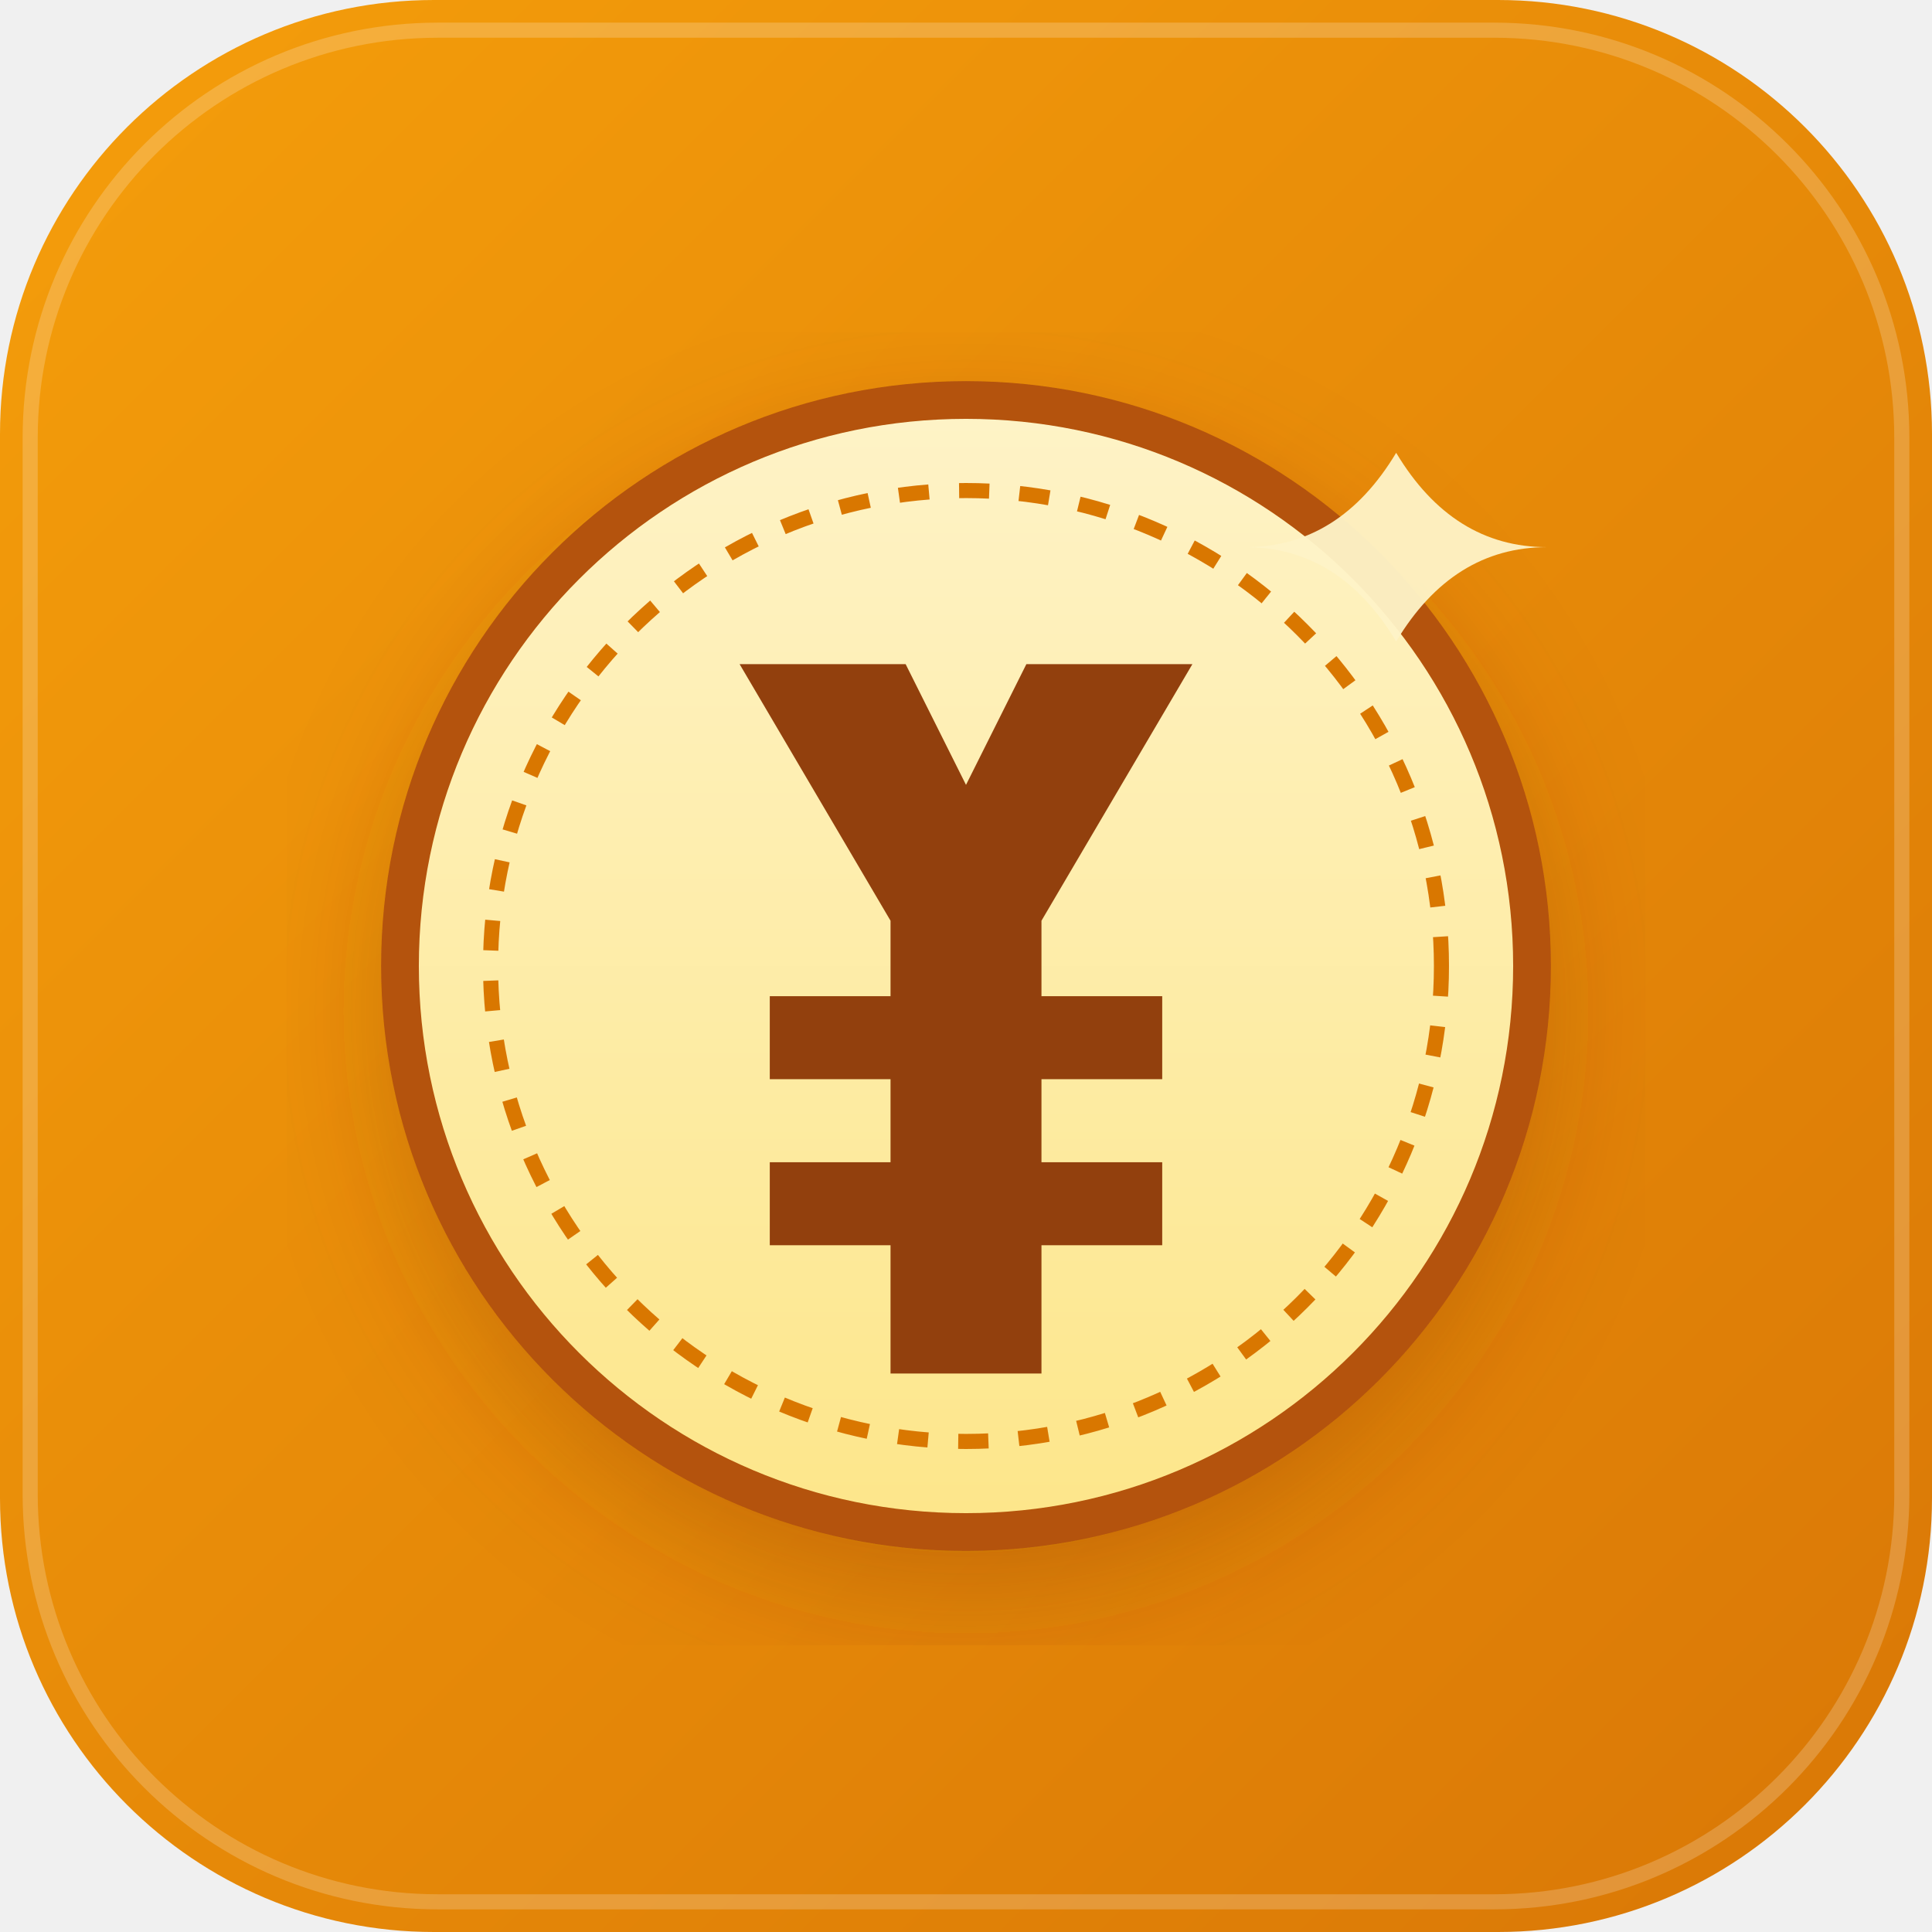
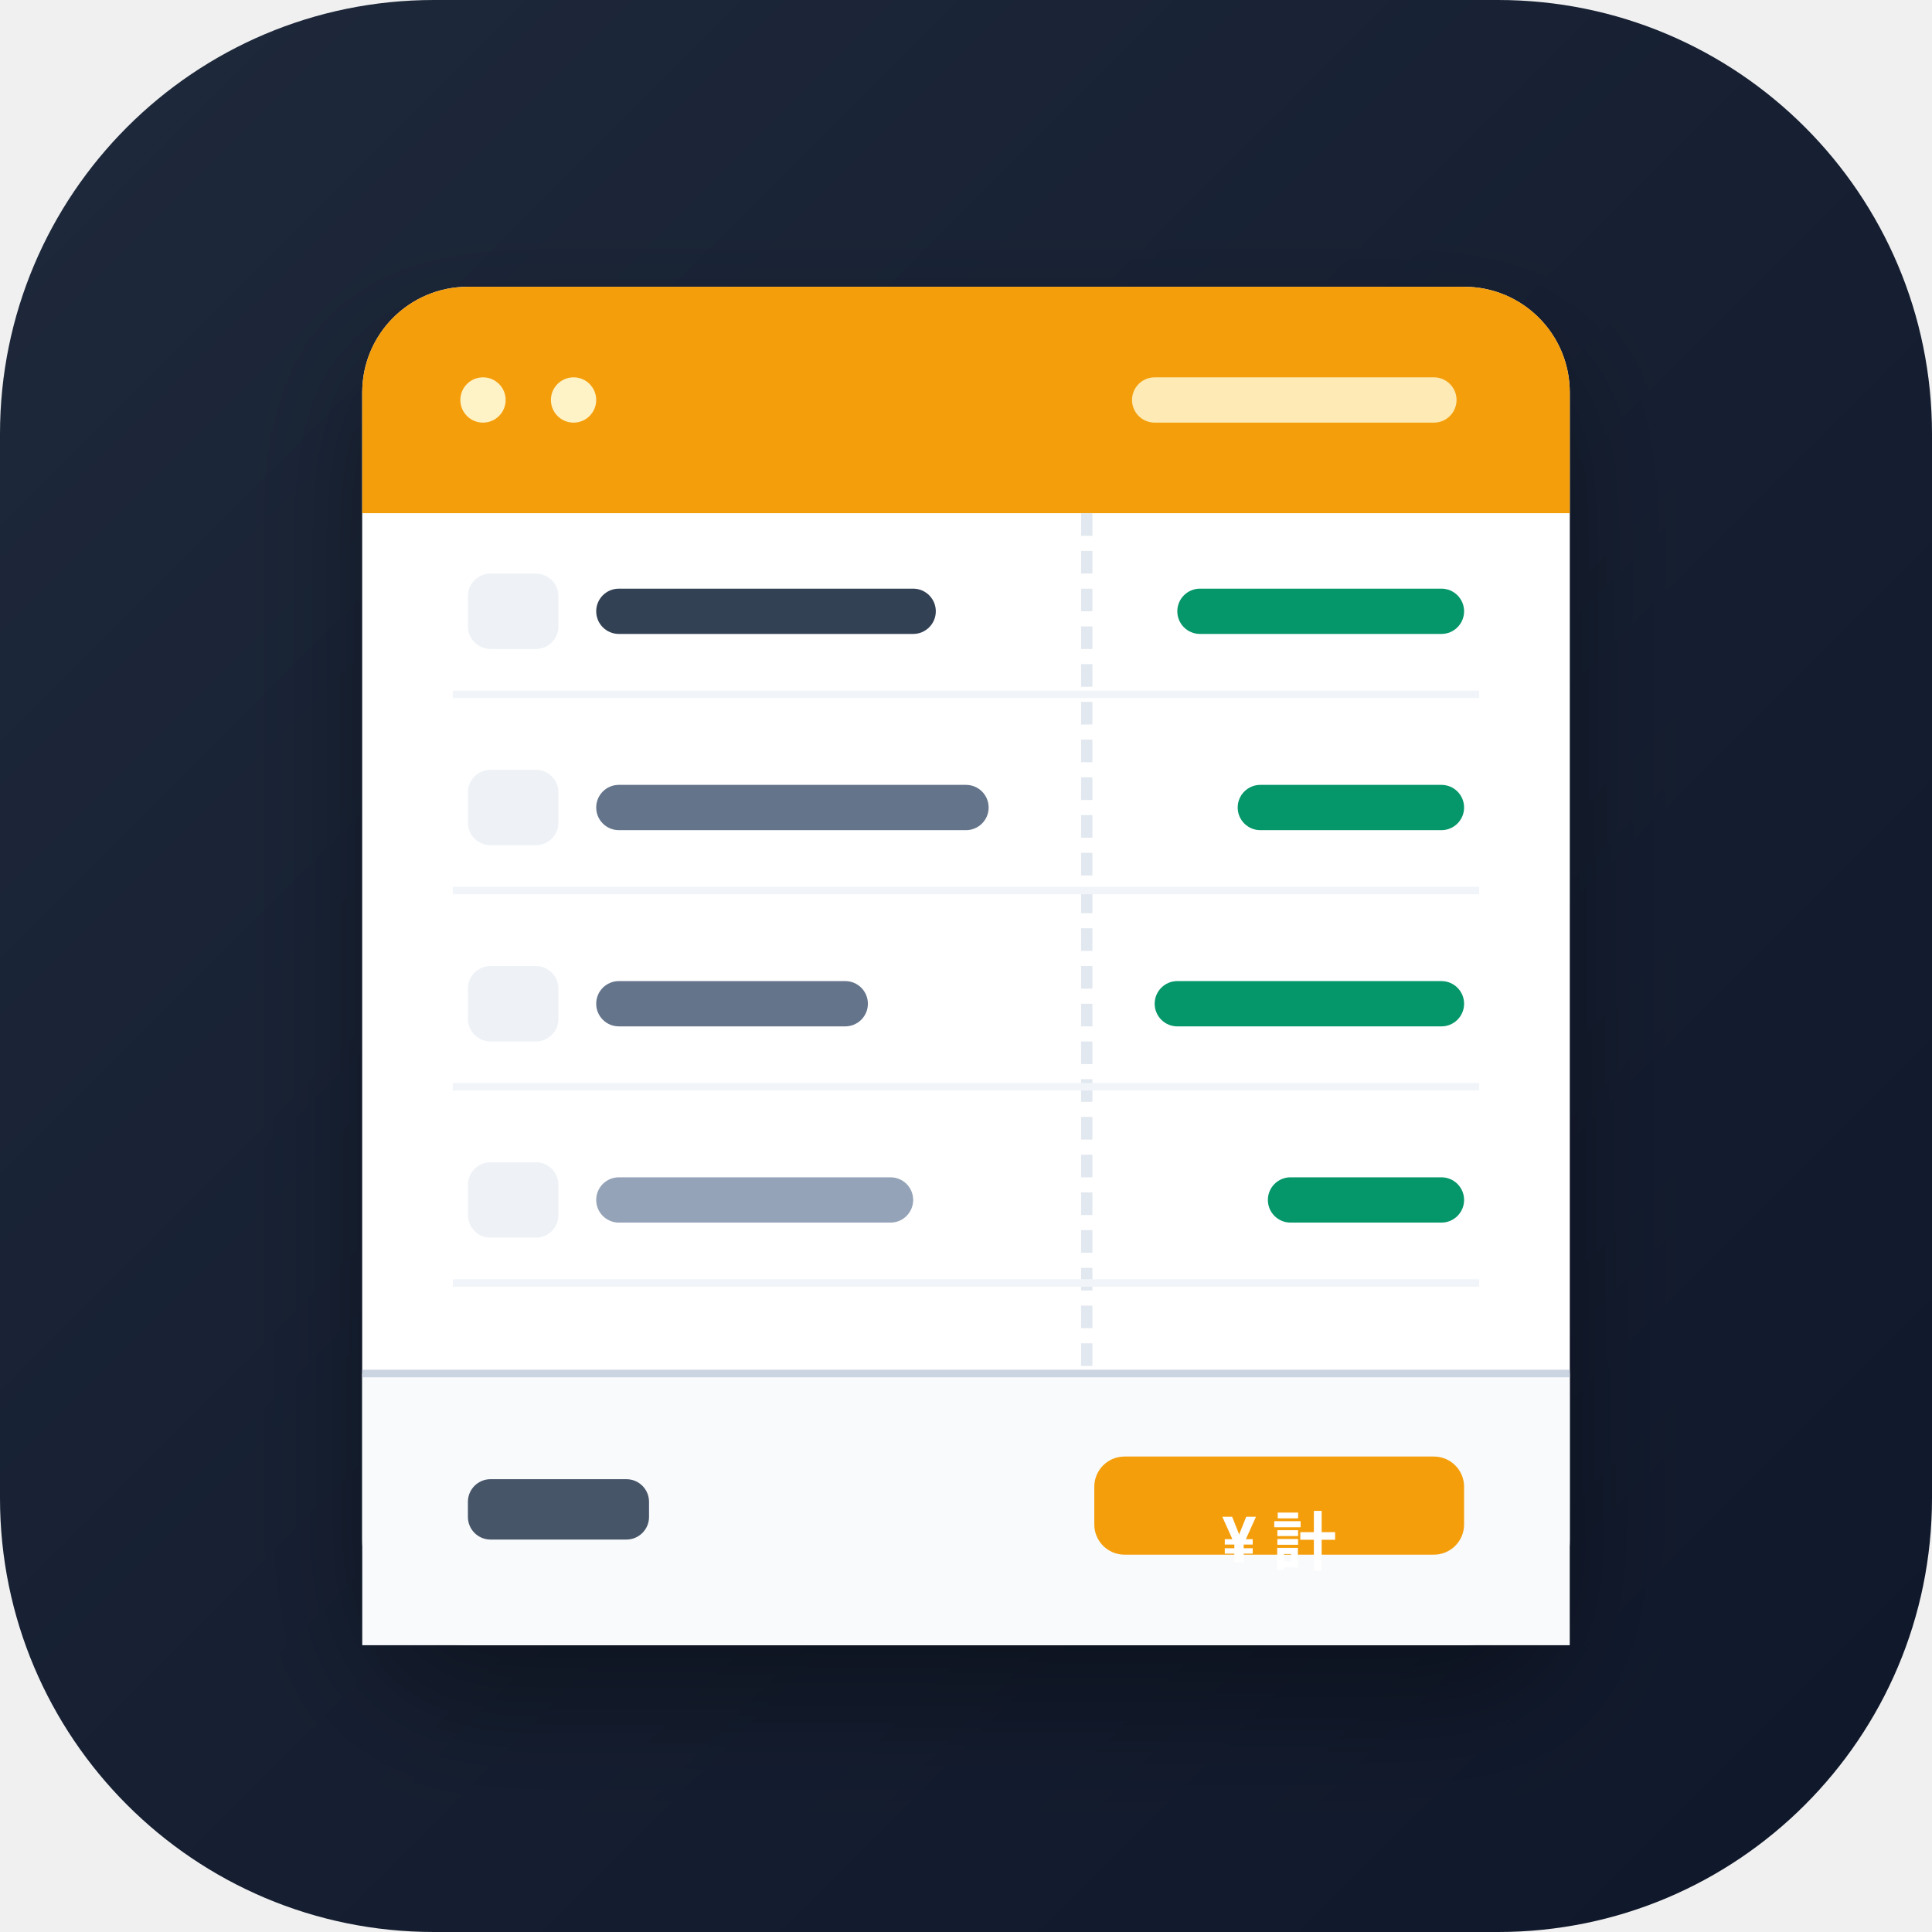
<svg xmlns="http://www.w3.org/2000/svg" viewBox="0 0 512 512" width="512" height="512">
  <defs>
-     <linearGradient id="bgGrad" x1="0%" y1="0%" x2="100%" y2="100%">
-       <stop offset="0%" stop-color="#F59E0B" />
-       <stop offset="100%" stop-color="#D97706" />
+     <linearGradient id="bg" x1="0%" y1="0%" x2="100%" y2="100%">
+       <stop offset="0%" stop-color="#1E293B" />
+       <stop offset="100%" stop-color="#0F172A" />
    </linearGradient>
-     <linearGradient id="coinGrad" x1="0%" y1="0%" x2="0%" y2="100%">
-       <stop offset="0%" stop-color="#FEF3C7" />
-       <stop offset="100%" stop-color="#FDE68A" />
-     </linearGradient>
-     <filter id="shadow" x="-10%" y="-10%" width="120%" height="120%">
-       <feDropShadow dx="0" dy="12" stdDeviation="16" flood-color="#78350F" flood-opacity="0.25" />
+     <filter id="sheetShadow" x="-10%" y="-10%" width="125%" height="125%">
+       <feDropShadow dx="0" dy="16" stdDeviation="16" flood-color="#000000" flood-opacity="0.35" />
    </filter>
  </defs>
-   <rect width="512" height="512" rx="115" fill="url(#bgGrad)" />
-   <rect x="8" y="8" width="496" height="496" rx="108" fill="none" stroke="#FFFFFF" stroke-width="4" stroke-opacity="0.2" />
-   <g filter="url(#shadow)">
-     <circle cx="256" cy="256" r="150" fill="url(#coinGrad)" stroke="#B45309" stroke-width="10" />
-     <circle cx="256" cy="256" r="126" fill="none" stroke="#D97706" stroke-width="4" stroke-dasharray="8 8" />
-     <path d="M196 176 L236 244 L236 264 L204 264 L204 286 L236 286 L236 308 L204 308 L204 330 L236 330 L236 364 L276 364 L276 330 L308 330 L308 308 L276 308 L276 286 L308 286 L308 264 L276 264 L276 244 L316 176 L272 176 L256 208 L240 176 Z" fill="#92400E" />
+   <rect width="512" height="512" rx="115" fill="url(#bg)" />
+   <g filter="url(#sheetShadow)">
+     <rect x="96" y="76" width="320" height="360" rx="28" fill="#FFFFFF" />
  </g>
-   <path d="M370 120 Q385 145 410 145 Q385 145 370 170 Q355 145 330 145 Q355 145 370 120 Z" fill="#FEF3C7" opacity="0.95" />
+   <path d="M96 104 C96 88.5 108.5 76 124 76 L388 76 C403.5 76 416 88.5 416 104 L416 136 L96 136 Z" fill="#F59E0B" />
+   <circle cx="128" cy="106" r="6" fill="#FEF3C7" />
+   <circle cx="152" cy="106" r="6" fill="#FEF3C7" />
+   <rect x="300" y="100" width="86" height="12" rx="6" fill="#FEF3C7" opacity="0.9" />
+   <line x1="288" y1="136" x2="288" y2="380" stroke="#E2E8F0" stroke-width="3" stroke-dasharray="6 4" />
+   <line x1="120" y1="184" x2="392" y2="184" stroke="#F1F5F9" stroke-width="2" />
+   <rect x="124" y="152" width="24" height="20" rx="6" fill="#EEF2F6" />
+   <rect x="158" y="156" width="90" height="12" rx="6" fill="#334155" />
+   <rect x="312" y="156" width="76" height="12" rx="6" fill="#059669" />
+   <line x1="120" y1="236" x2="392" y2="236" stroke="#F1F5F9" stroke-width="2" />
+   <rect x="124" y="204" width="24" height="20" rx="6" fill="#EEF2F6" />
+   <rect x="158" y="208" width="104" height="12" rx="6" fill="#64748B" />
+   <rect x="328" y="208" width="60" height="12" rx="6" fill="#059669" />
+   <line x1="120" y1="288" x2="392" y2="288" stroke="#F1F5F9" stroke-width="2" />
+   <rect x="124" y="256" width="24" height="20" rx="6" fill="#EEF2F6" />
+   <rect x="158" y="260" width="72" height="12" rx="6" fill="#64748B" />
+   <rect x="306" y="260" width="82" height="12" rx="6" fill="#059669" />
+   <line x1="120" y1="340" x2="392" y2="340" stroke="#F1F5F9" stroke-width="2" />
+   <rect x="124" y="308" width="24" height="20" rx="6" fill="#EEF2F6" />
+   <rect x="158" y="312" width="84" height="12" rx="6" fill="#94A3B8" />
+   <rect x="336" y="312" width="52" height="12" rx="6" fill="#059669" />
+   <rect x="96" y="364" width="320" height="72" rx="0 0 28 28" fill="#F8FAFC" />
+   <line x1="96" y1="364" x2="416" y2="364" stroke="#CBD5E1" stroke-width="2" />
+   <rect x="124" y="392" width="48" height="16" rx="6" fill="#475569" />
+   <rect x="290" y="386" width="98" height="26" rx="8" fill="#F59E0B" />
+   <text x="339" y="405" font-family="-apple-system, BlinkMacSystemFont, 'Segoe UI', Roboto, sans-serif" font-size="17" font-weight="bold" fill="#FFFFFF" text-anchor="middle" dominant-baseline="central">¥ 計</text>
</svg>
